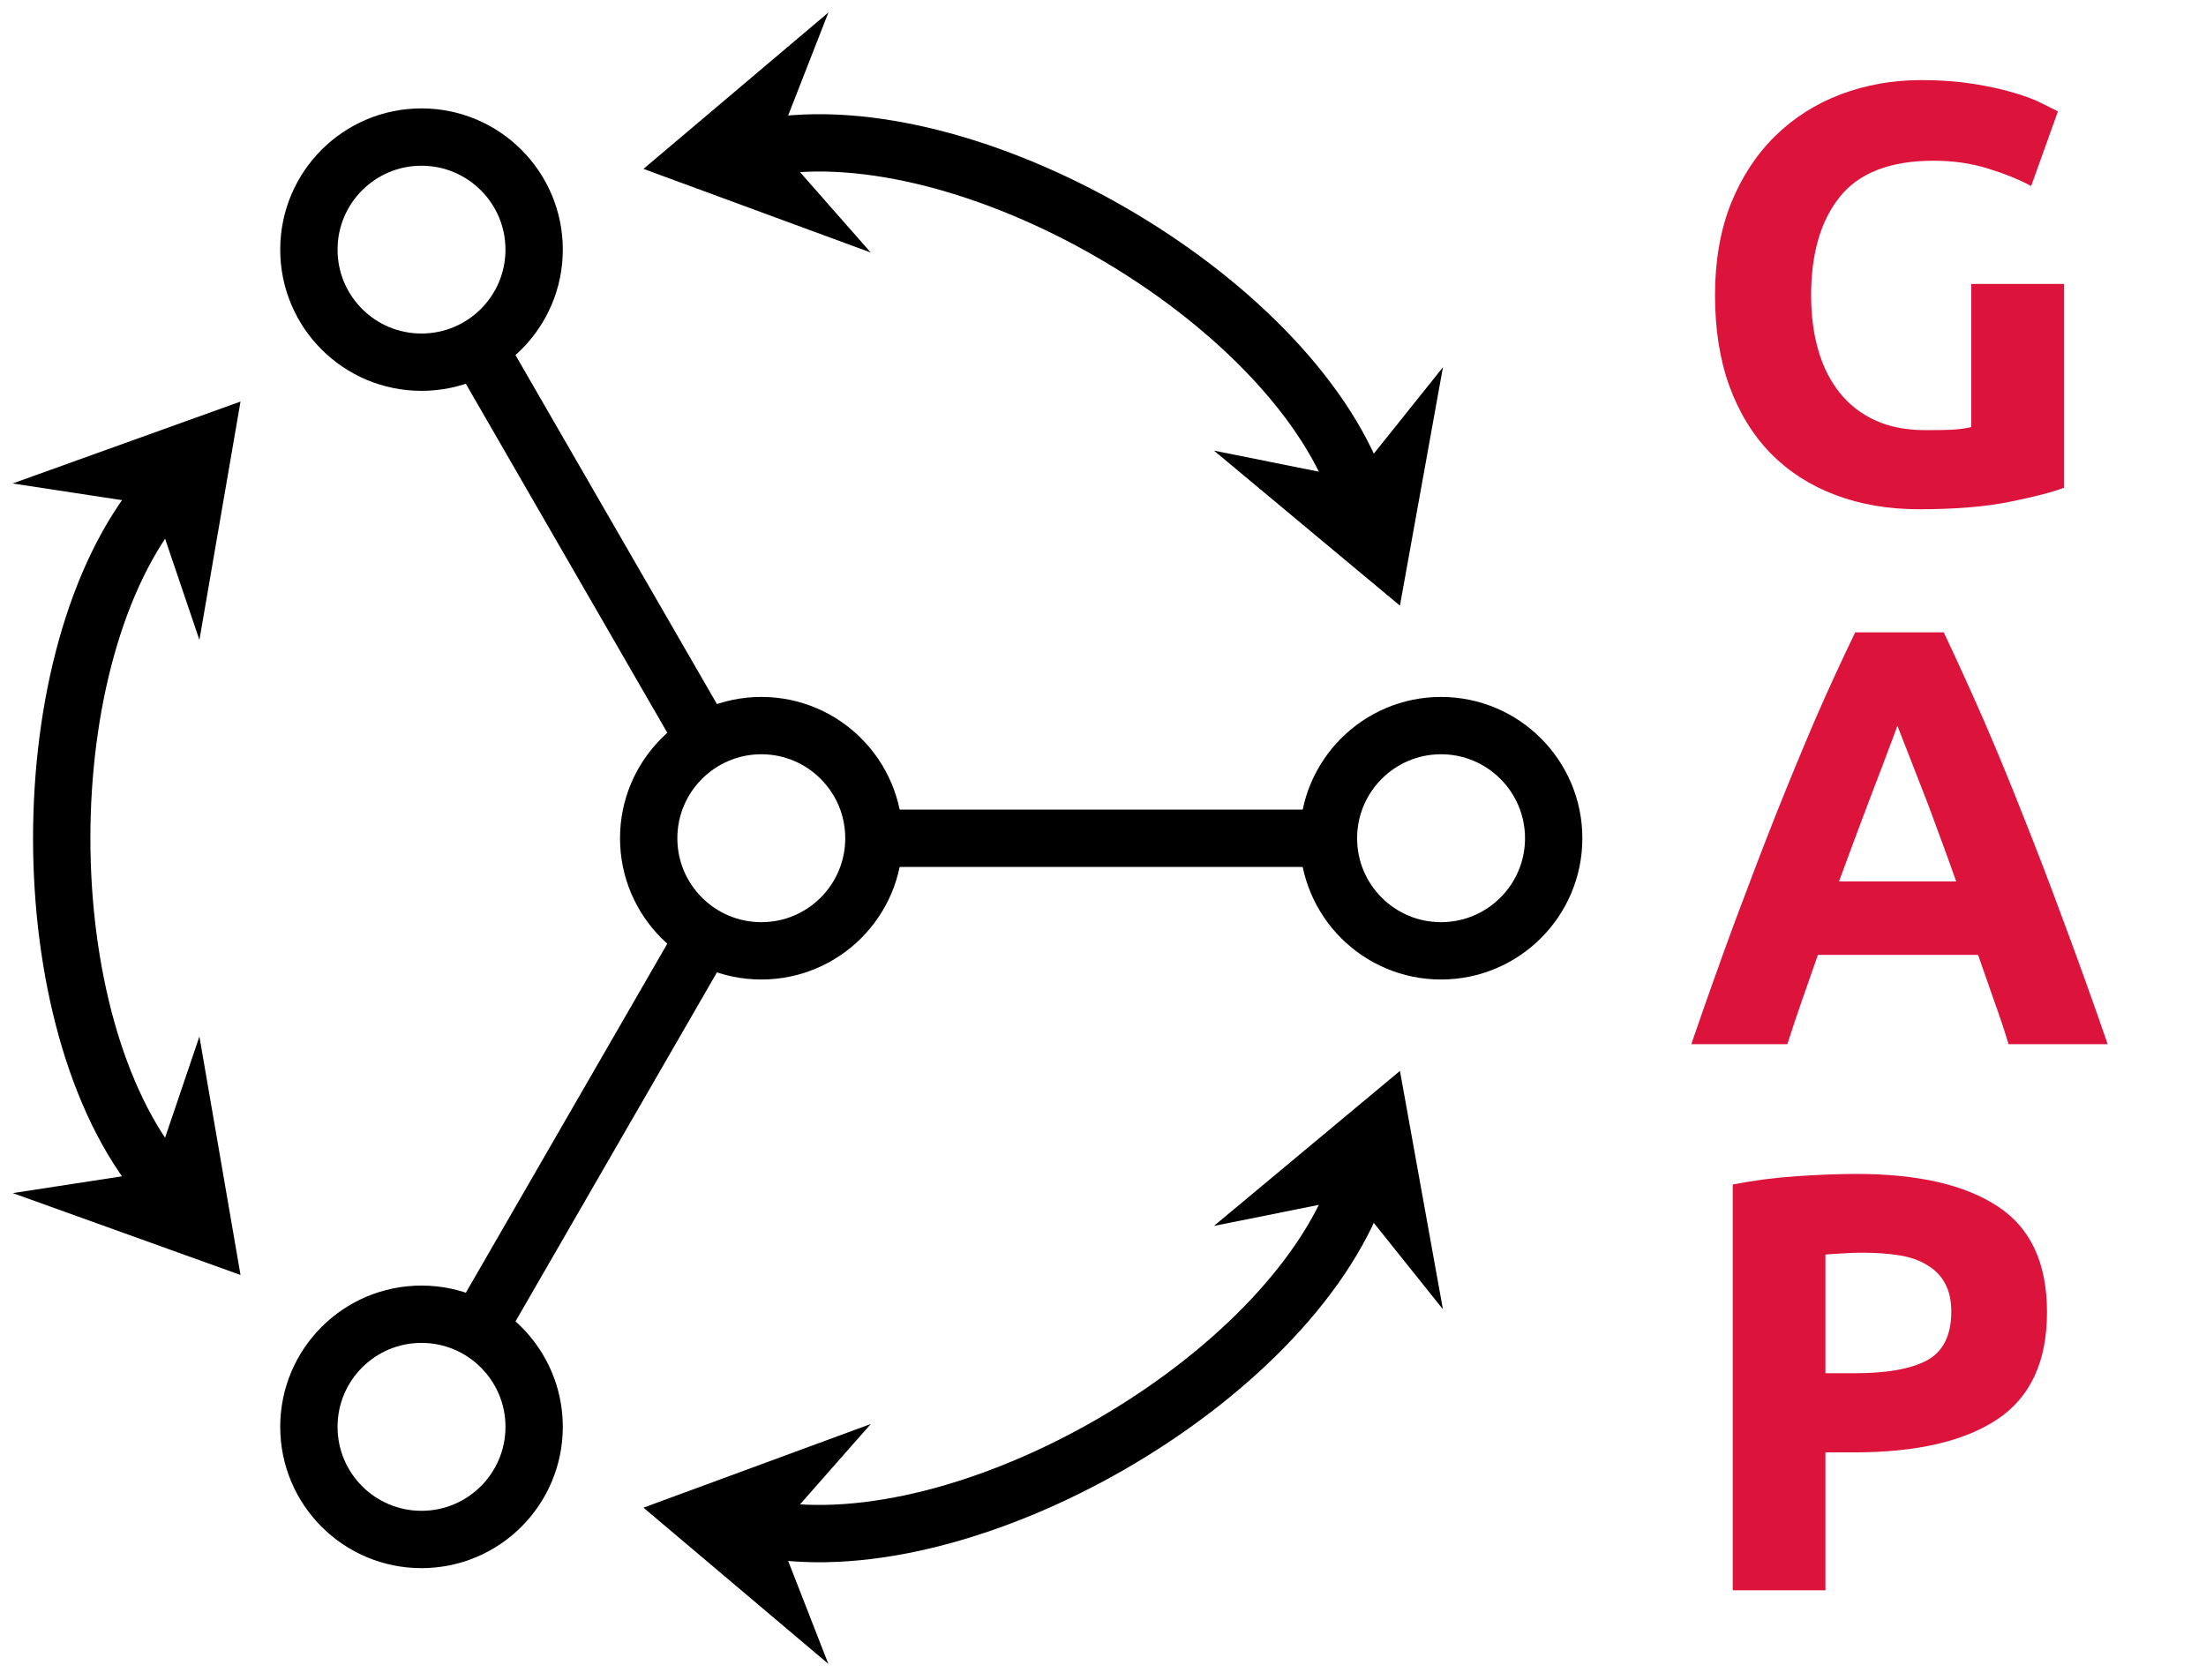
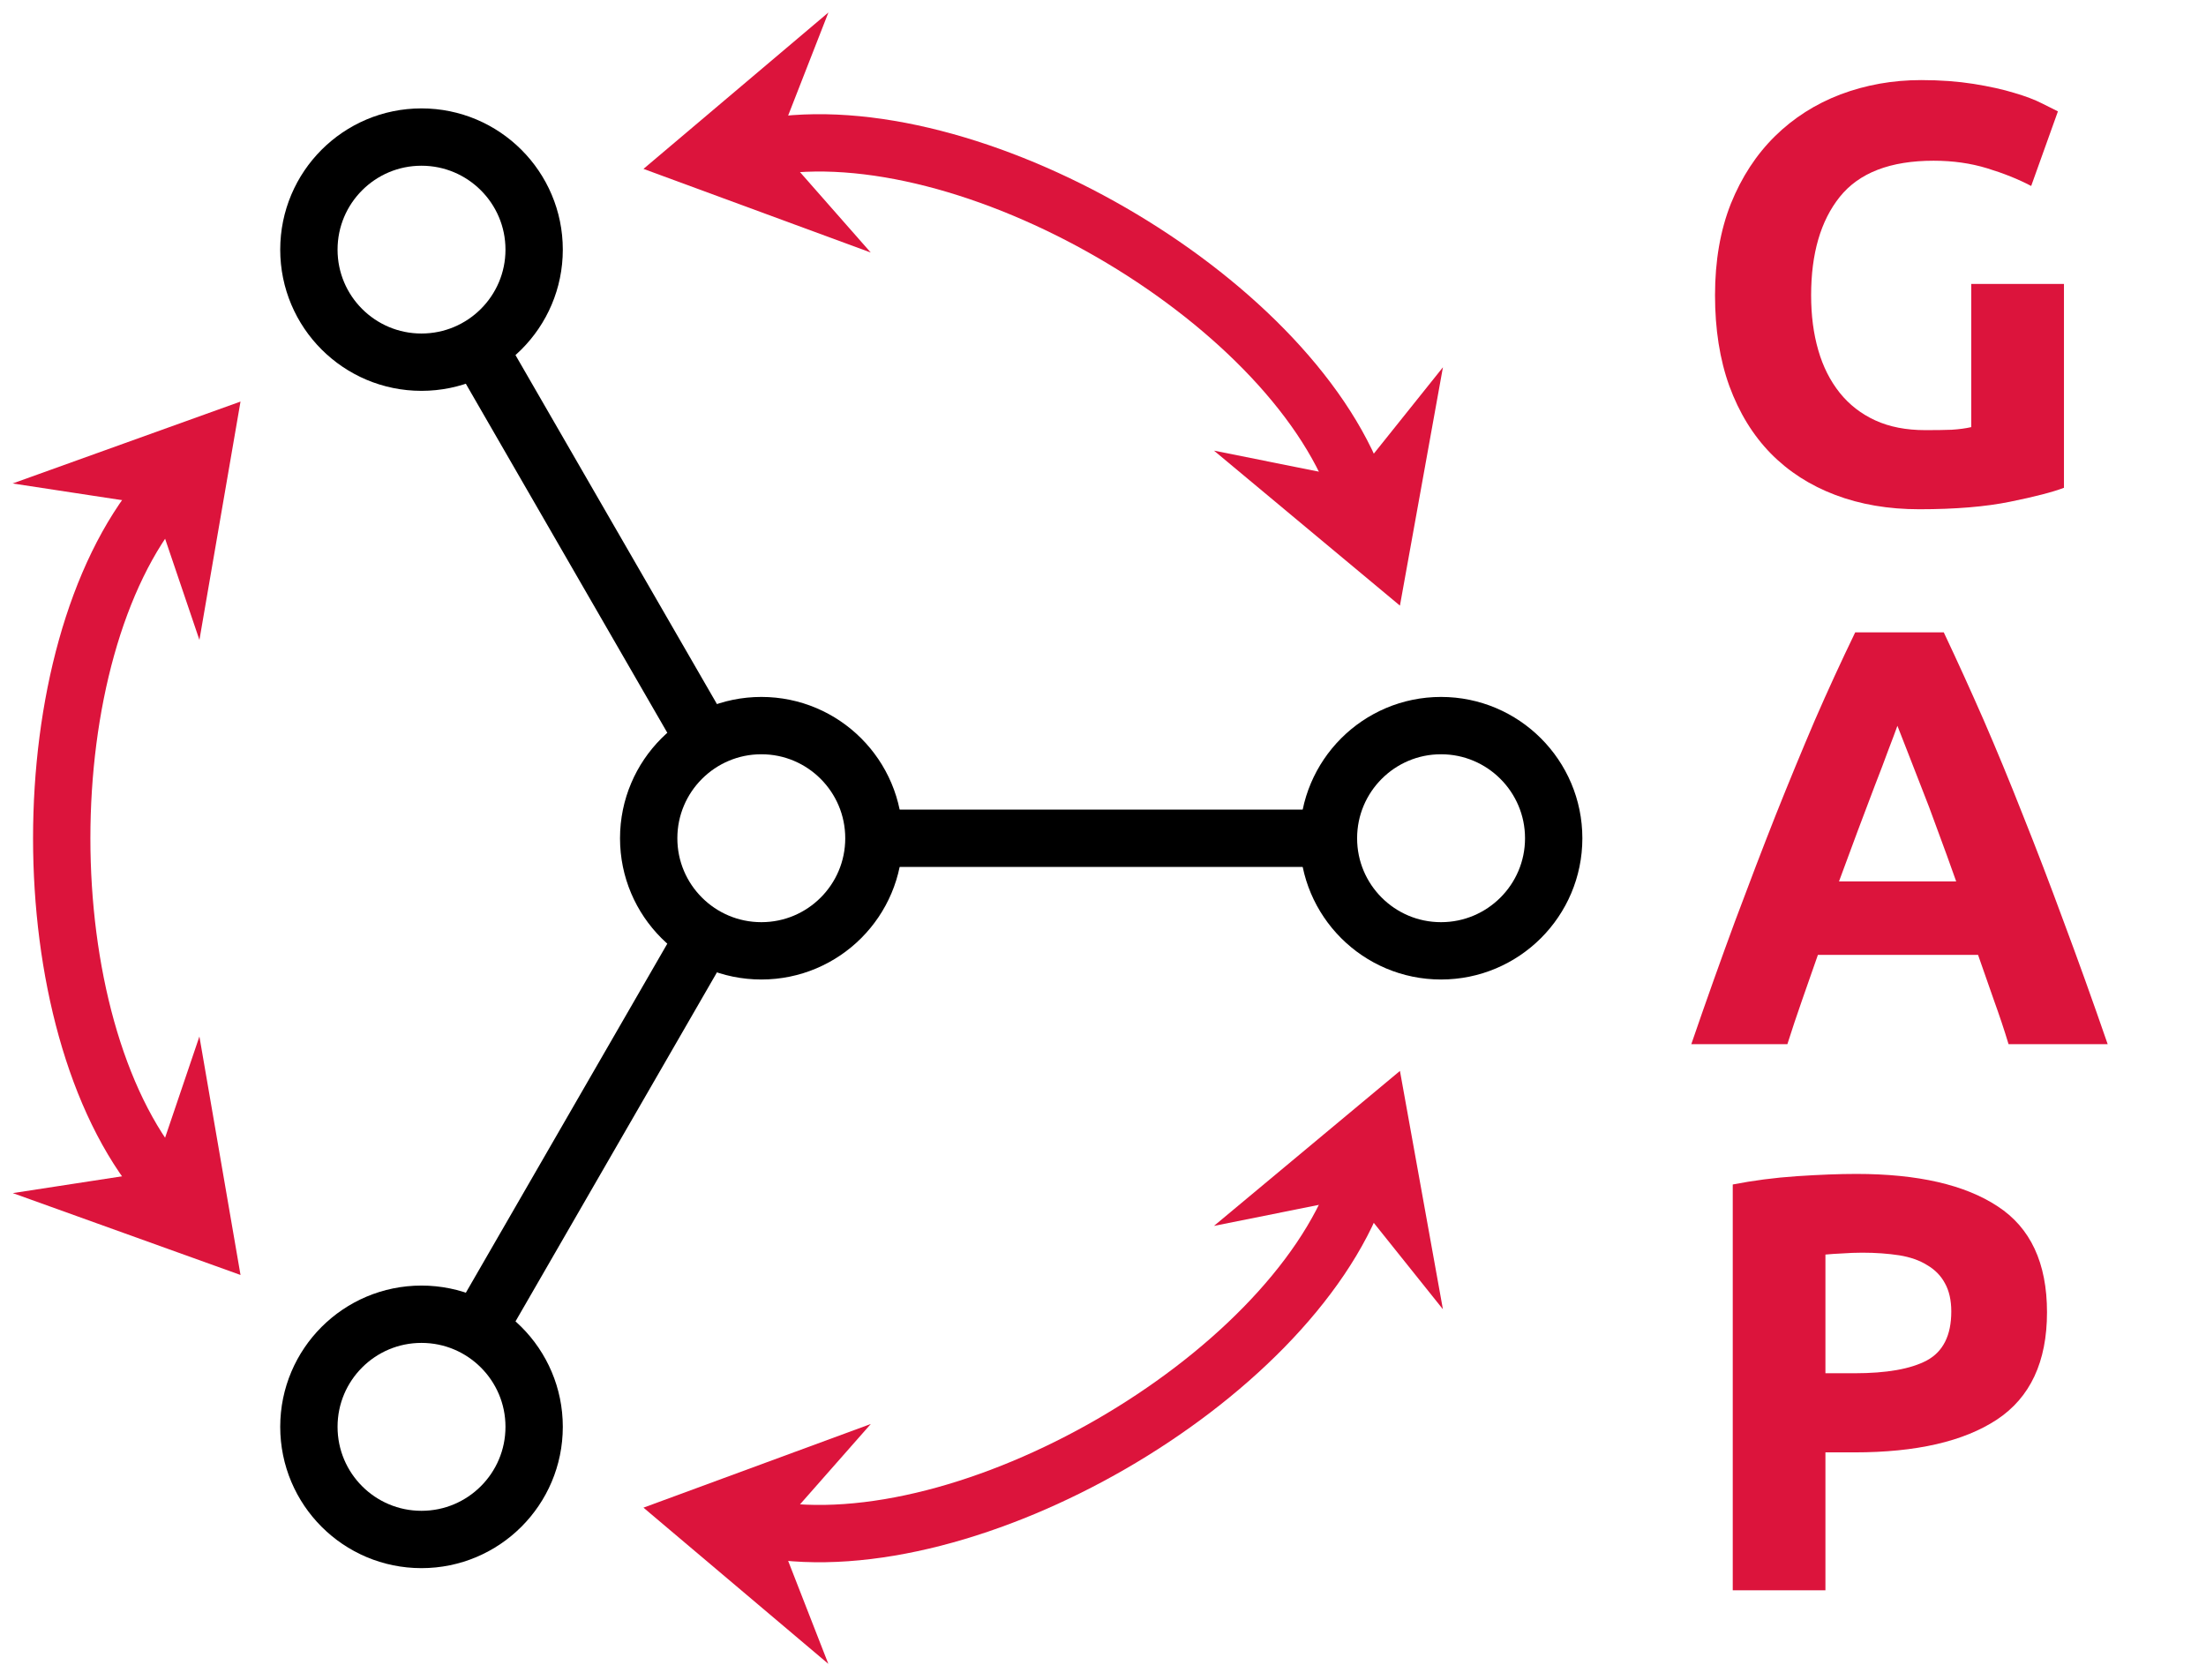
- <svg xmlns="http://www.w3.org/2000/svg" xmlns:xlink="http://www.w3.org/1999/xlink" width="91.475pt" height="69.631pt" viewBox="0 0 91.475 69.631" version="1.2">
+ <svg xmlns="http://www.w3.org/2000/svg" xmlns:xlink="http://www.w3.org/1999/xlink" width="91.475" height="69.631" viewBox="0 0 91.475 69.631">
  <defs>
    <g>
-       <symbol overflow="visible" id="glyph0-0">
-         <path style="stroke:none;" d="M 1.234 0 L 1.234 -18.484 L 11.094 -18.484 L 11.094 0 Z M 9.859 -1.234 L 9.859 -17.25 L 2.469 -17.25 L 2.469 -1.234 Z M 9.859 -1.234 " />
-       </symbol>
-       <symbol overflow="visible" id="glyph0-1">
-         <path style="stroke:none;" d="M 10.297 -14.125 C 8.504 -14.125 7.207 -13.625 6.406 -12.625 C 5.613 -11.633 5.219 -10.273 5.219 -8.547 C 5.219 -7.711 5.316 -6.953 5.516 -6.266 C 5.711 -5.586 6.008 -5 6.406 -4.5 C 6.801 -4.008 7.289 -3.629 7.875 -3.359 C 8.469 -3.086 9.16 -2.953 9.953 -2.953 C 10.379 -2.953 10.742 -2.957 11.047 -2.969 C 11.348 -2.988 11.617 -3.023 11.859 -3.078 L 11.859 -9.016 L 15.703 -9.016 L 15.703 -0.562 C 15.234 -0.383 14.488 -0.191 13.469 0.016 C 12.457 0.223 11.203 0.328 9.703 0.328 C 8.422 0.328 7.258 0.129 6.219 -0.266 C 5.176 -0.66 4.285 -1.234 3.547 -1.984 C 2.805 -2.742 2.234 -3.676 1.828 -4.781 C 1.43 -5.883 1.234 -7.141 1.234 -8.547 C 1.234 -9.973 1.453 -11.238 1.891 -12.344 C 2.336 -13.445 2.945 -14.379 3.719 -15.141 C 4.488 -15.898 5.395 -16.477 6.438 -16.875 C 7.488 -17.27 8.602 -17.469 9.781 -17.469 C 10.582 -17.469 11.305 -17.414 11.953 -17.312 C 12.609 -17.207 13.172 -17.082 13.641 -16.938 C 14.109 -16.801 14.492 -16.656 14.797 -16.5 C 15.098 -16.352 15.316 -16.242 15.453 -16.172 L 14.344 -13.078 C 13.812 -13.359 13.203 -13.602 12.516 -13.812 C 11.836 -14.02 11.098 -14.125 10.297 -14.125 Z M 10.297 -14.125 " />
-       </symbol>
-       <symbol overflow="visible" id="glyph0-2">
-         <path style="stroke:none;" d="M 13.406 0 C 13.227 -0.594 13.023 -1.203 12.797 -1.828 C 12.578 -2.453 12.359 -3.078 12.141 -3.703 L 5.5 -3.703 C 5.281 -3.078 5.062 -2.453 4.844 -1.828 C 4.625 -1.203 4.422 -0.594 4.234 0 L 0.25 0 C 0.883 -1.844 1.488 -3.539 2.062 -5.094 C 2.645 -6.656 3.207 -8.125 3.75 -9.5 C 4.301 -10.883 4.844 -12.195 5.375 -13.438 C 5.914 -14.676 6.473 -15.891 7.047 -17.078 L 10.719 -17.078 C 11.281 -15.891 11.832 -14.676 12.375 -13.438 C 12.914 -12.195 13.457 -10.883 14 -9.5 C 14.551 -8.125 15.113 -6.656 15.688 -5.094 C 16.27 -3.539 16.879 -1.844 17.516 0 Z M 8.797 -13.203 C 8.711 -12.961 8.586 -12.629 8.422 -12.203 C 8.266 -11.773 8.078 -11.281 7.859 -10.719 C 7.648 -10.156 7.414 -9.535 7.156 -8.859 C 6.906 -8.191 6.645 -7.488 6.375 -6.75 L 11.234 -6.75 C 10.973 -7.488 10.719 -8.191 10.469 -8.859 C 10.227 -9.535 9.992 -10.156 9.766 -10.719 C 9.547 -11.281 9.352 -11.773 9.188 -12.203 C 9.02 -12.629 8.891 -12.961 8.797 -13.203 Z M 8.797 -13.203 " />
-       </symbol>
-       <symbol overflow="visible" id="glyph0-3">
-         <path style="stroke:none;" d="M 7.094 -17.266 C 9.645 -17.266 11.598 -16.816 12.953 -15.922 C 14.316 -15.035 15 -13.57 15 -11.531 C 15 -9.477 14.305 -7.992 12.922 -7.078 C 11.547 -6.172 9.578 -5.719 7.016 -5.719 L 5.812 -5.719 L 5.812 0 L 1.969 0 L 1.969 -16.828 C 2.812 -16.992 3.695 -17.109 4.625 -17.172 C 5.562 -17.234 6.383 -17.266 7.094 -17.266 Z M 7.344 -14 C 7.062 -14 6.785 -13.988 6.516 -13.969 C 6.242 -13.957 6.008 -13.941 5.812 -13.922 L 5.812 -9 L 7.016 -9 C 8.348 -9 9.348 -9.176 10.016 -9.531 C 10.691 -9.895 11.031 -10.57 11.031 -11.562 C 11.031 -12.031 10.941 -12.422 10.766 -12.734 C 10.598 -13.047 10.352 -13.297 10.031 -13.484 C 9.719 -13.68 9.332 -13.816 8.875 -13.891 C 8.414 -13.961 7.906 -14 7.344 -14 Z M 7.344 -14 " />
-       </symbol>
+       <g id="glyph-0-0">
+         <path d="M 10.297 -14.125 C 8.504 -14.125 7.207 -13.625 6.406 -12.625 C 5.613 -11.633 5.219 -10.273 5.219 -8.547 C 5.219 -7.711 5.316 -6.953 5.516 -6.266 C 5.711 -5.586 6.008 -5 6.406 -4.5 C 6.801 -4.008 7.289 -3.629 7.875 -3.359 C 8.469 -3.086 9.16 -2.953 9.953 -2.953 C 10.379 -2.953 10.742 -2.957 11.047 -2.969 C 11.348 -2.988 11.617 -3.023 11.859 -3.078 L 11.859 -9.016 L 15.703 -9.016 L 15.703 -0.562 C 15.234 -0.383 14.488 -0.191 13.469 0.016 C 12.457 0.223 11.203 0.328 9.703 0.328 C 8.422 0.328 7.258 0.129 6.219 -0.266 C 5.176 -0.66 4.285 -1.234 3.547 -1.984 C 2.805 -2.742 2.234 -3.676 1.828 -4.781 C 1.43 -5.883 1.234 -7.141 1.234 -8.547 C 1.234 -9.973 1.453 -11.238 1.891 -12.344 C 2.336 -13.445 2.945 -14.379 3.719 -15.141 C 4.488 -15.898 5.395 -16.477 6.438 -16.875 C 7.488 -17.27 8.602 -17.469 9.781 -17.469 C 10.582 -17.469 11.305 -17.414 11.953 -17.312 C 12.609 -17.207 13.172 -17.082 13.641 -16.938 C 14.109 -16.801 14.492 -16.656 14.797 -16.5 C 15.098 -16.352 15.316 -16.242 15.453 -16.172 L 14.344 -13.078 C 13.812 -13.359 13.203 -13.602 12.516 -13.812 C 11.836 -14.02 11.098 -14.125 10.297 -14.125 Z M 10.297 -14.125 " />
+       </g>
+       <g id="glyph-0-1">
+         <path d="M 13.406 0 C 13.227 -0.594 13.023 -1.203 12.797 -1.828 C 12.578 -2.453 12.359 -3.078 12.141 -3.703 L 5.5 -3.703 C 5.281 -3.078 5.062 -2.453 4.844 -1.828 C 4.625 -1.203 4.422 -0.594 4.234 0 L 0.25 0 C 0.883 -1.844 1.488 -3.539 2.062 -5.094 C 2.645 -6.656 3.207 -8.125 3.75 -9.5 C 4.301 -10.883 4.844 -12.195 5.375 -13.438 C 5.914 -14.676 6.473 -15.891 7.047 -17.078 L 10.719 -17.078 C 11.281 -15.891 11.832 -14.676 12.375 -13.438 C 12.914 -12.195 13.457 -10.883 14 -9.5 C 14.551 -8.125 15.113 -6.656 15.688 -5.094 C 16.27 -3.539 16.879 -1.844 17.516 0 Z M 8.797 -13.203 C 8.711 -12.961 8.586 -12.629 8.422 -12.203 C 8.266 -11.773 8.078 -11.281 7.859 -10.719 C 7.648 -10.156 7.414 -9.535 7.156 -8.859 C 6.906 -8.191 6.645 -7.488 6.375 -6.75 L 11.234 -6.75 C 10.973 -7.488 10.719 -8.191 10.469 -8.859 C 10.227 -9.535 9.992 -10.156 9.766 -10.719 C 9.547 -11.281 9.352 -11.773 9.188 -12.203 C 9.02 -12.629 8.891 -12.961 8.797 -13.203 Z M 8.797 -13.203 " />
+       </g>
+       <g id="glyph-0-2">
+         <path d="M 7.094 -17.266 C 9.645 -17.266 11.598 -16.816 12.953 -15.922 C 14.316 -15.035 15 -13.57 15 -11.531 C 15 -9.477 14.305 -7.992 12.922 -7.078 C 11.547 -6.172 9.578 -5.719 7.016 -5.719 L 5.812 -5.719 L 5.812 0 L 1.969 0 L 1.969 -16.828 C 2.812 -16.992 3.695 -17.109 4.625 -17.172 C 5.562 -17.234 6.383 -17.266 7.094 -17.266 Z M 7.344 -14 C 7.062 -14 6.785 -13.988 6.516 -13.969 C 6.242 -13.957 6.008 -13.941 5.812 -13.922 L 5.812 -9 L 7.016 -9 C 8.348 -9 9.348 -9.176 10.016 -9.531 C 10.691 -9.895 11.031 -10.57 11.031 -11.562 C 11.031 -12.031 10.941 -12.422 10.766 -12.734 C 10.598 -13.047 10.352 -13.297 10.031 -13.484 C 9.719 -13.68 9.332 -13.816 8.875 -13.891 C 8.414 -13.961 7.906 -14 7.344 -14 Z M 7.344 -14 " />
+       </g>
    </g>
-     <clipPath id="clip1">
-       <path d="M 0 0.016 L 70 0.016 L 70 69.25 L 0 69.25 Z M 0 0.016 " />
+     <clipPath id="clip-0">
+       <path clip-rule="nonzero" d="M 0 0.016 L 70 0.016 L 70 69.25 L 0 69.25 Z M 0 0.016 " />
    </clipPath>
-     <clipPath id="clip2">
-       <path d="M 21 0.016 L 90.953 0.016 L 90.953 69.25 L 21 69.25 Z M 21 0.016 " />
+     <clipPath id="clip-1">
+       <path clip-rule="nonzero" d="M 21 0.016 L 90.953 0.016 L 90.953 69.25 L 21 69.25 Z M 21 0.016 " />
    </clipPath>
-     <clipPath id="clip3">
-       <path d="M 0 0.016 L 56 0.016 L 56 49 L 0 49 Z M 0 0.016 " />
+     <clipPath id="clip-2">
+       <path clip-rule="nonzero" d="M 0 0.016 L 56 0.016 L 56 49 L 0 49 Z M 0 0.016 " />
    </clipPath>
-     <clipPath id="clip4">
-       <path d="M 0 20 L 56 20 L 56 69.25 L 0 69.25 Z M 0 20 " />
+     <clipPath id="clip-3">
+       <path clip-rule="nonzero" d="M 0 20 L 56 20 L 56 69.25 L 0 69.25 Z M 0 20 " />
    </clipPath>
-     <clipPath id="clip5">
-       <path d="M 0 0.016 L 63 0.016 L 63 64 L 0 64 Z M 0 0.016 " />
+     <clipPath id="clip-4">
+       <path clip-rule="nonzero" d="M 0 0.016 L 63 0.016 L 63 64 L 0 64 Z M 0 0.016 " />
    </clipPath>
-     <clipPath id="clip6">
-       <path d="M 0 6 L 63 6 L 63 69.25 L 0 69.25 Z M 0 6 " />
+     <clipPath id="clip-5">
+       <path clip-rule="nonzero" d="M 0 6 L 63 6 L 63 69.25 L 0 69.25 Z M 0 6 " />
    </clipPath>
-     <clipPath id="clip7">
-       <path d="M 0 0.016 L 90 0.016 L 90 54 L 0 54 Z M 0 0.016 " />
+     <clipPath id="clip-6">
+       <path clip-rule="nonzero" d="M 0 0.016 L 90 0.016 L 90 54 L 0 54 Z M 0 0.016 " />
    </clipPath>
-     <clipPath id="clip8">
-       <path d="M 33 0.016 L 79 0.016 L 79 44 L 33 44 Z M 33 0.016 " />
+     <clipPath id="clip-7">
+       <path clip-rule="nonzero" d="M 33 0.016 L 79 0.016 L 79 44 L 33 44 Z M 33 0.016 " />
    </clipPath>
-     <clipPath id="clip9">
-       <path d="M 8 0.016 L 54 0.016 L 54 29 L 8 29 Z M 8 0.016 " />
+     <clipPath id="clip-8">
+       <path clip-rule="nonzero" d="M 8 0.016 L 54 0.016 L 54 29 L 8 29 Z M 8 0.016 " />
    </clipPath>
-     <clipPath id="clip10">
-       <path d="M 0 0.016 L 41 0.016 L 41 69.25 L 0 69.25 Z M 0 0.016 " />
+     <clipPath id="clip-9">
+       <path clip-rule="nonzero" d="M 0 0.016 L 41 0.016 L 41 69.25 L 0 69.25 Z M 0 0.016 " />
    </clipPath>
-     <clipPath id="clip11">
-       <path d="M 0 0.016 L 29 0.016 L 29 44 L 0 44 Z M 0 0.016 " />
+     <clipPath id="clip-10">
+       <path clip-rule="nonzero" d="M 0 0.016 L 29 0.016 L 29 44 L 0 44 Z M 0 0.016 " />
    </clipPath>
-     <clipPath id="clip12">
-       <path d="M 0 25 L 29 25 L 29 69.25 L 0 69.25 Z M 0 25 " />
+     <clipPath id="clip-11">
+       <path clip-rule="nonzero" d="M 0 25 L 29 25 L 29 69.25 L 0 69.25 Z M 0 25 " />
    </clipPath>
-     <clipPath id="clip13">
-       <path d="M 0 15 L 90 15 L 90 69.25 L 0 69.25 Z M 0 15 " />
+     <clipPath id="clip-12">
+       <path clip-rule="nonzero" d="M 0 15 L 90 15 L 90 69.25 L 0 69.25 Z M 0 15 " />
    </clipPath>
-     <clipPath id="clip14">
-       <path d="M 8 40 L 54 40 L 54 69.25 L 8 69.25 Z M 8 40 " />
+     <clipPath id="clip-13">
+       <path clip-rule="nonzero" d="M 8 40 L 54 40 L 54 69.25 L 8 69.25 Z M 8 40 " />
    </clipPath>
-     <clipPath id="clip15">
-       <path d="M 33 25 L 79 25 L 79 69.25 L 33 69.25 Z M 33 25 " />
+     <clipPath id="clip-14">
+       <path clip-rule="nonzero" d="M 33 25 L 79 25 L 79 69.25 L 33 69.25 Z M 33 25 " />
    </clipPath>
  </defs>
-   <g id="surface1">
-     <g clip-path="url(#clip1)" clip-rule="nonzero">
-       <path style="fill:none;stroke-width:2.391;stroke-linecap:butt;stroke-linejoin:miter;stroke:rgb(0%,0%,0%);stroke-opacity:1;stroke-miterlimit:10;" d="M 4.695 -0.001 C 4.695 2.592 2.593 4.698 0.001 4.698 C -2.592 4.698 -4.698 2.592 -4.698 -0.001 C -4.698 -2.594 -2.592 -4.696 0.001 -4.696 C 2.593 -4.696 4.695 -2.594 4.695 -0.001 Z M 4.695 -0.001 " transform="matrix(0.994293,0,0,-0.994293,31.56981,34.76081)" />
-     </g>
-     <g clip-path="url(#clip2)" clip-rule="nonzero">
-       <path style="fill:none;stroke-width:2.391;stroke-linecap:butt;stroke-linejoin:miter;stroke:rgb(0%,0%,0%);stroke-opacity:1;stroke-miterlimit:10;" d="M 33.045 -0.001 C 33.045 2.592 30.939 4.698 28.346 4.698 C 25.753 4.698 23.651 2.592 23.651 -0.001 C 23.651 -2.594 25.753 -4.696 28.346 -4.696 C 30.939 -4.696 33.045 -2.594 33.045 -0.001 Z M 33.045 -0.001 " transform="matrix(0.994293,0,0,-0.994293,31.56981,34.76081)" />
-     </g>
-     <g clip-path="url(#clip3)" clip-rule="nonzero">
-       <path style="fill:none;stroke-width:2.391;stroke-linecap:butt;stroke-linejoin:miter;stroke:rgb(0%,0%,0%);stroke-opacity:1;stroke-miterlimit:10;" d="M -9.475 24.549 C -9.475 27.142 -11.581 29.244 -14.174 29.244 C -16.767 29.244 -18.869 27.142 -18.869 24.549 C -18.869 21.956 -16.767 19.855 -14.174 19.855 C -11.581 19.855 -9.475 21.956 -9.475 24.549 Z M -9.475 24.549 " transform="matrix(0.994293,0,0,-0.994293,31.56981,34.76081)" />
-     </g>
-     <g clip-path="url(#clip4)" clip-rule="nonzero">
-       <path style="fill:none;stroke-width:2.391;stroke-linecap:butt;stroke-linejoin:miter;stroke:rgb(0%,0%,0%);stroke-opacity:1;stroke-miterlimit:10;" d="M -9.475 -24.547 C -9.475 -21.954 -11.581 -19.852 -14.174 -19.852 C -16.767 -19.852 -18.869 -21.954 -18.869 -24.547 C -18.869 -27.144 -16.767 -29.246 -14.174 -29.246 C -11.581 -29.246 -9.475 -27.144 -9.475 -24.547 Z M -9.475 -24.547 " transform="matrix(0.994293,0,0,-0.994293,31.56981,34.76081)" />
-     </g>
-     <path style="fill:none;stroke-width:2.391;stroke-linecap:butt;stroke-linejoin:miter;stroke:rgb(0%,0%,0%);stroke-opacity:1;stroke-miterlimit:10;" d="M 5.67 -0.001 L 22.677 -0.001 " transform="matrix(0.994293,0,0,-0.994293,31.56981,34.76081)" />
-     <g clip-path="url(#clip5)" clip-rule="nonzero">
-       <path style="fill:none;stroke-width:2.391;stroke-linecap:butt;stroke-linejoin:miter;stroke:rgb(0%,0%,0%);stroke-opacity:1;stroke-miterlimit:10;" d="M -2.836 4.91 L -11.338 19.639 " transform="matrix(0.994293,0,0,-0.994293,31.56981,34.76081)" />
-     </g>
-     <g clip-path="url(#clip6)" clip-rule="nonzero">
-       <path style="fill:none;stroke-width:2.391;stroke-linecap:butt;stroke-linejoin:miter;stroke:rgb(0%,0%,0%);stroke-opacity:1;stroke-miterlimit:10;" d="M -2.836 -4.908 L -11.338 -19.64 " transform="matrix(0.994293,0,0,-0.994293,31.56981,34.76081)" />
-     </g>
-     <g clip-path="url(#clip7)" clip-rule="nonzero">
-       <path style="fill:none;stroke-width:2.391;stroke-linecap:butt;stroke-linejoin:miter;stroke:rgb(0%,0%,0%);stroke-opacity:1;stroke-miterlimit:10;" d="M 24.869 14.555 C 21.934 22.62 8.624 30.305 0.169 28.816 " transform="matrix(0.994293,0,0,-0.994293,31.56981,34.76081)" />
-     </g>
-     <path style=" stroke:none;fill-rule:nonzero;fill:rgb(0%,0%,0%);fill-opacity:1;" d="M 57.574 23.805 L 58.652 17.828 L 56.418 20.621 L 52.91 19.918 Z M 57.574 23.805 " />
-     <g clip-path="url(#clip8)" clip-rule="nonzero">
-       <path style="fill:none;stroke-width:1.41;stroke-linecap:butt;stroke-linejoin:miter;stroke:rgb(0%,0%,0%);stroke-opacity:1;stroke-miterlimit:10;" d="M 7.219 -0.002 L 1.941 3.073 L 3.812 0 L 1.941 -3.073 Z M 7.219 -0.002 " transform="matrix(0.340048,0.934338,0.934338,-0.340048,55.1213,17.05936)" />
-     </g>
-     <path style=" stroke:none;fill-rule:nonzero;fill:rgb(0%,0%,0%);fill-opacity:1;" d="M 28.055 6.762 L 33.754 8.859 L 31.391 6.172 L 32.691 2.84 Z M 28.055 6.762 " />
-     <g clip-path="url(#clip9)" clip-rule="nonzero">
-       <path style="fill:none;stroke-width:1.41;stroke-linecap:butt;stroke-linejoin:miter;stroke:rgb(0%,0%,0%);stroke-opacity:1;stroke-miterlimit:10;" d="M 7.22 0.001 L 1.941 3.074 L 3.813 -0.001 L 1.942 -3.074 Z M 7.22 0.001 " transform="matrix(-0.97918,0.172639,0.172639,0.97918,35.12403,5.514168)" />
-     </g>
-     <g clip-path="url(#clip10)" clip-rule="nonzero">
-       <path style="fill:none;stroke-width:2.391;stroke-linecap:butt;stroke-linejoin:miter;stroke:rgb(0%,0%,0%);stroke-opacity:1;stroke-miterlimit:10;" d="M -25.037 14.26 C -30.557 7.684 -30.557 -7.685 -25.037 -14.262 " transform="matrix(0.994293,0,0,-0.994293,31.56981,34.76081)" />
-     </g>
-     <path style=" stroke:none;fill-rule:nonzero;fill:rgb(0%,0%,0%);fill-opacity:1;" d="M 9.078 17.719 L 3.363 19.773 L 6.898 20.312 L 8.047 23.699 Z M 9.078 17.719 " />
-     <g clip-path="url(#clip11)" clip-rule="nonzero">
-       <path style="fill:none;stroke-width:1.41;stroke-linecap:butt;stroke-linejoin:miter;stroke:rgb(0%,0%,0%);stroke-opacity:1;stroke-miterlimit:10;" d="M 7.217 -0.001 L 1.94 3.074 L 3.81 0.002 L 1.943 -3.073 Z M 7.217 -0.001 " transform="matrix(0.639112,-0.761649,-0.761649,-0.639112,4.464785,23.21525)" />
-     </g>
-     <path style=" stroke:none;fill-rule:nonzero;fill:rgb(0%,0%,0%);fill-opacity:1;" d="M 9.078 51.805 L 8.047 45.82 L 6.898 49.207 L 3.363 49.75 Z M 9.078 51.805 " />
-     <g clip-path="url(#clip12)" clip-rule="nonzero">
-       <path style="fill:none;stroke-width:1.41;stroke-linecap:butt;stroke-linejoin:miter;stroke:rgb(0%,0%,0%);stroke-opacity:1;stroke-miterlimit:10;" d="M 7.219 -0 L 1.941 3.074 L 3.808 -0 L 1.941 -3.075 Z M 7.219 -0 " transform="matrix(0.639112,0.761649,0.761649,-0.639112,4.464785,46.30638)" />
-     </g>
-     <g clip-path="url(#clip13)" clip-rule="nonzero">
-       <path style="fill:none;stroke-width:2.391;stroke-linecap:butt;stroke-linejoin:miter;stroke:rgb(0%,0%,0%);stroke-opacity:1;stroke-miterlimit:10;" d="M 0.169 -28.814 C 8.624 -30.307 21.934 -22.622 24.869 -14.553 " transform="matrix(0.994293,0,0,-0.994293,31.56981,34.76081)" />
-     </g>
-     <path style=" stroke:none;fill-rule:nonzero;fill:rgb(0%,0%,0%);fill-opacity:1;" d="M 28.055 62.762 L 32.691 66.68 L 31.391 63.348 L 33.754 60.664 Z M 28.055 62.762 " />
-     <g clip-path="url(#clip14)" clip-rule="nonzero">
-       <path style="fill:none;stroke-width:1.41;stroke-linecap:butt;stroke-linejoin:miter;stroke:rgb(0%,0%,0%);stroke-opacity:1;stroke-miterlimit:10;" d="M 7.22 0.001 L 1.943 3.072 L 3.813 -0.002 L 1.941 -3.072 Z M 7.22 0.001 " transform="matrix(-0.97918,-0.172639,-0.172639,0.97918,35.12403,64.00746)" />
-     </g>
-     <path style=" stroke:none;fill-rule:nonzero;fill:rgb(0%,0%,0%);fill-opacity:1;" d="M 57.574 45.719 L 52.91 49.605 L 56.418 48.902 L 58.652 51.695 Z M 57.574 45.719 " />
-     <g clip-path="url(#clip15)" clip-rule="nonzero">
-       <path style="fill:none;stroke-width:1.41;stroke-linecap:butt;stroke-linejoin:miter;stroke:rgb(0%,0%,0%);stroke-opacity:1;stroke-miterlimit:10;" d="M 7.217 0.001 L 1.939 3.072 L 3.81 -0.001 L 1.939 -3.073 Z M 7.217 0.001 " transform="matrix(0.340048,-0.934338,-0.934338,-0.340048,55.1213,52.46227)" />
-     </g>
-     <g style="fill:rgb(86.4%,7.999%,23.499%);fill-opacity:1;">
-       <use xlink:href="#glyph0-1" x="69.882" y="20.79" />
-     </g>
-     <g style="fill:rgb(86.4%,7.999%,23.499%);fill-opacity:1;">
-       <use xlink:href="#glyph0-2" x="69.882" y="43.301" />
-     </g>
-     <g style="fill:rgb(86.4%,7.999%,23.499%);fill-opacity:1;">
-       <use xlink:href="#glyph0-3" x="69.882" y="65.947" />
-     </g>
+   <g clip-path="url(#clip-0)">
+     <path fill="none" stroke-width="2.391" stroke-linecap="butt" stroke-linejoin="miter" stroke="rgb(0%, 0%, 0%)" stroke-opacity="1" stroke-miterlimit="10" d="M 4.695 -0.001 C 4.695 2.592 2.593 4.698 0.001 4.698 C -2.592 4.698 -4.698 2.592 -4.698 -0.001 C -4.698 -2.594 -2.592 -4.696 0.001 -4.696 C 2.593 -4.696 4.695 -2.594 4.695 -0.001 Z M 4.695 -0.001 " transform="matrix(0.994293, 0, 0, -0.994293, 31.56981, 34.76081)" />
+   </g>
+   <g clip-path="url(#clip-1)">
+     <path fill="none" stroke-width="2.391" stroke-linecap="butt" stroke-linejoin="miter" stroke="rgb(0%, 0%, 0%)" stroke-opacity="1" stroke-miterlimit="10" d="M 33.045 -0.001 C 33.045 2.592 30.939 4.698 28.346 4.698 C 25.753 4.698 23.651 2.592 23.651 -0.001 C 23.651 -2.594 25.753 -4.696 28.346 -4.696 C 30.939 -4.696 33.045 -2.594 33.045 -0.001 Z M 33.045 -0.001 " transform="matrix(0.994293, 0, 0, -0.994293, 31.56981, 34.76081)" />
+   </g>
+   <g clip-path="url(#clip-2)">
+     <path fill="none" stroke-width="2.391" stroke-linecap="butt" stroke-linejoin="miter" stroke="rgb(0%, 0%, 0%)" stroke-opacity="1" stroke-miterlimit="10" d="M -9.475 24.549 C -9.475 27.142 -11.581 29.244 -14.174 29.244 C -16.767 29.244 -18.869 27.142 -18.869 24.549 C -18.869 21.956 -16.767 19.855 -14.174 19.855 C -11.581 19.855 -9.475 21.956 -9.475 24.549 Z M -9.475 24.549 " transform="matrix(0.994293, 0, 0, -0.994293, 31.56981, 34.76081)" />
+   </g>
+   <g clip-path="url(#clip-3)">
+     <path fill="none" stroke-width="2.391" stroke-linecap="butt" stroke-linejoin="miter" stroke="rgb(0%, 0%, 0%)" stroke-opacity="1" stroke-miterlimit="10" d="M -9.475 -24.547 C -9.475 -21.954 -11.581 -19.852 -14.174 -19.852 C -16.767 -19.852 -18.869 -21.954 -18.869 -24.547 C -18.869 -27.144 -16.767 -29.246 -14.174 -29.246 C -11.581 -29.246 -9.475 -27.144 -9.475 -24.547 Z M -9.475 -24.547 " transform="matrix(0.994293, 0, 0, -0.994293, 31.56981, 34.76081)" />
+   </g>
+   <path fill="none" stroke-width="2.391" stroke-linecap="butt" stroke-linejoin="miter" stroke="rgb(0%, 0%, 0%)" stroke-opacity="1" stroke-miterlimit="10" d="M 5.67 -0.001 L 22.677 -0.001 " transform="matrix(0.994293, 0, 0, -0.994293, 31.56981, 34.76081)" />
+   <g clip-path="url(#clip-4)">
+     <path fill="none" stroke-width="2.391" stroke-linecap="butt" stroke-linejoin="miter" stroke="rgb(0%, 0%, 0%)" stroke-opacity="1" stroke-miterlimit="10" d="M -2.836 4.91 L -11.338 19.639 " transform="matrix(0.994293, 0, 0, -0.994293, 31.56981, 34.76081)" />
+   </g>
+   <g clip-path="url(#clip-5)">
+     <path fill="none" stroke-width="2.391" stroke-linecap="butt" stroke-linejoin="miter" stroke="rgb(0%, 0%, 0%)" stroke-opacity="1" stroke-miterlimit="10" d="M -2.836 -4.908 L -11.338 -19.64 " transform="matrix(0.994293, 0, 0, -0.994293, 31.56981, 34.76081)" />
+   </g>
+   <g clip-path="url(#clip-6)">
+     <path fill="none" stroke-width="2.391" stroke-linecap="butt" stroke-linejoin="miter" stroke="rgb(86.4%, 7.999%, 23.499%)" stroke-opacity="1" stroke-miterlimit="10" d="M 24.869 14.555 C 21.934 22.62 8.624 30.305 0.169 28.816 " transform="matrix(0.994293, 0, 0, -0.994293, 31.56981, 34.76081)" />
+   </g>
+   <path fill-rule="nonzero" fill="rgb(86.4%, 7.999%, 23.499%)" fill-opacity="1" d="M 57.574 23.805 L 58.652 17.828 L 56.418 20.621 L 52.91 19.918 Z M 57.574 23.805 " />
+   <g clip-path="url(#clip-7)">
+     <path fill="none" stroke-width="1.41" stroke-linecap="butt" stroke-linejoin="miter" stroke="rgb(86.4%, 7.999%, 23.499%)" stroke-opacity="1" stroke-miterlimit="10" d="M 7.219 -0.002 L 1.941 3.073 L 3.812 0 L 1.941 -3.073 Z M 7.219 -0.002 " transform="matrix(0.340048, 0.934338, 0.934338, -0.340048, 55.1213, 17.05936)" />
+   </g>
+   <path fill-rule="nonzero" fill="rgb(86.4%, 7.999%, 23.499%)" fill-opacity="1" d="M 28.055 6.762 L 33.754 8.859 L 31.391 6.172 L 32.691 2.84 Z M 28.055 6.762 " />
+   <g clip-path="url(#clip-8)">
+     <path fill="none" stroke-width="1.41" stroke-linecap="butt" stroke-linejoin="miter" stroke="rgb(86.4%, 7.999%, 23.499%)" stroke-opacity="1" stroke-miterlimit="10" d="M 7.22 0.001 L 1.941 3.074 L 3.813 -0.001 L 1.942 -3.074 Z M 7.22 0.001 " transform="matrix(-0.97918, 0.172639, 0.172639, 0.97918, 35.12403, 5.514168)" />
+   </g>
+   <g clip-path="url(#clip-9)">
+     <path fill="none" stroke-width="2.391" stroke-linecap="butt" stroke-linejoin="miter" stroke="rgb(86.4%, 7.999%, 23.499%)" stroke-opacity="1" stroke-miterlimit="10" d="M -25.037 14.26 C -30.557 7.684 -30.557 -7.685 -25.037 -14.262 " transform="matrix(0.994293, 0, 0, -0.994293, 31.56981, 34.76081)" />
+   </g>
+   <path fill-rule="nonzero" fill="rgb(86.4%, 7.999%, 23.499%)" fill-opacity="1" d="M 9.078 17.719 L 3.363 19.773 L 6.898 20.312 L 8.047 23.699 Z M 9.078 17.719 " />
+   <g clip-path="url(#clip-10)">
+     <path fill="none" stroke-width="1.41" stroke-linecap="butt" stroke-linejoin="miter" stroke="rgb(86.4%, 7.999%, 23.499%)" stroke-opacity="1" stroke-miterlimit="10" d="M 7.217 -0.001 L 1.94 3.074 L 3.81 0.002 L 1.943 -3.073 Z M 7.217 -0.001 " transform="matrix(0.639112, -0.761649, -0.761649, -0.639112, 4.464785, 23.21525)" />
+   </g>
+   <path fill-rule="nonzero" fill="rgb(86.4%, 7.999%, 23.499%)" fill-opacity="1" d="M 9.078 51.805 L 8.047 45.82 L 6.898 49.207 L 3.363 49.75 Z M 9.078 51.805 " />
+   <g clip-path="url(#clip-11)">
+     <path fill="none" stroke-width="1.41" stroke-linecap="butt" stroke-linejoin="miter" stroke="rgb(86.4%, 7.999%, 23.499%)" stroke-opacity="1" stroke-miterlimit="10" d="M 7.219 -0 L 1.941 3.074 L 3.808 -0 L 1.941 -3.075 Z M 7.219 -0 " transform="matrix(0.639112, 0.761649, 0.761649, -0.639112, 4.464785, 46.30638)" />
+   </g>
+   <g clip-path="url(#clip-12)">
+     <path fill="none" stroke-width="2.391" stroke-linecap="butt" stroke-linejoin="miter" stroke="rgb(86.4%, 7.999%, 23.499%)" stroke-opacity="1" stroke-miterlimit="10" d="M 0.169 -28.814 C 8.624 -30.307 21.934 -22.622 24.869 -14.553 " transform="matrix(0.994293, 0, 0, -0.994293, 31.56981, 34.76081)" />
+   </g>
+   <path fill-rule="nonzero" fill="rgb(86.4%, 7.999%, 23.499%)" fill-opacity="1" d="M 28.055 62.762 L 32.691 66.68 L 31.391 63.348 L 33.754 60.664 Z M 28.055 62.762 " />
+   <g clip-path="url(#clip-13)">
+     <path fill="none" stroke-width="1.41" stroke-linecap="butt" stroke-linejoin="miter" stroke="rgb(86.4%, 7.999%, 23.499%)" stroke-opacity="1" stroke-miterlimit="10" d="M 7.22 0.001 L 1.943 3.072 L 3.813 -0.002 L 1.941 -3.072 Z M 7.22 0.001 " transform="matrix(-0.97918, -0.172639, -0.172639, 0.97918, 35.12403, 64.00746)" />
+   </g>
+   <path fill-rule="nonzero" fill="rgb(86.4%, 7.999%, 23.499%)" fill-opacity="1" d="M 57.574 45.719 L 52.91 49.605 L 56.418 48.902 L 58.652 51.695 Z M 57.574 45.719 " />
+   <g clip-path="url(#clip-14)">
+     <path fill="none" stroke-width="1.41" stroke-linecap="butt" stroke-linejoin="miter" stroke="rgb(86.4%, 7.999%, 23.499%)" stroke-opacity="1" stroke-miterlimit="10" d="M 7.217 0.001 L 1.939 3.072 L 3.81 -0.001 L 1.939 -3.073 Z M 7.217 0.001 " transform="matrix(0.340048, -0.934338, -0.934338, -0.340048, 55.1213, 52.46227)" />
+   </g>
+   <g fill="rgb(86.4%, 7.999%, 23.499%)" fill-opacity="1">
+     <use xlink:href="#glyph-0-0" x="69.882" y="20.79" />
+   </g>
+   <g fill="rgb(86.4%, 7.999%, 23.499%)" fill-opacity="1">
+     <use xlink:href="#glyph-0-1" x="69.882" y="43.301" />
+   </g>
+   <g fill="rgb(86.4%, 7.999%, 23.499%)" fill-opacity="1">
+     <use xlink:href="#glyph-0-2" x="69.882" y="65.947" />
  </g>
</svg>
